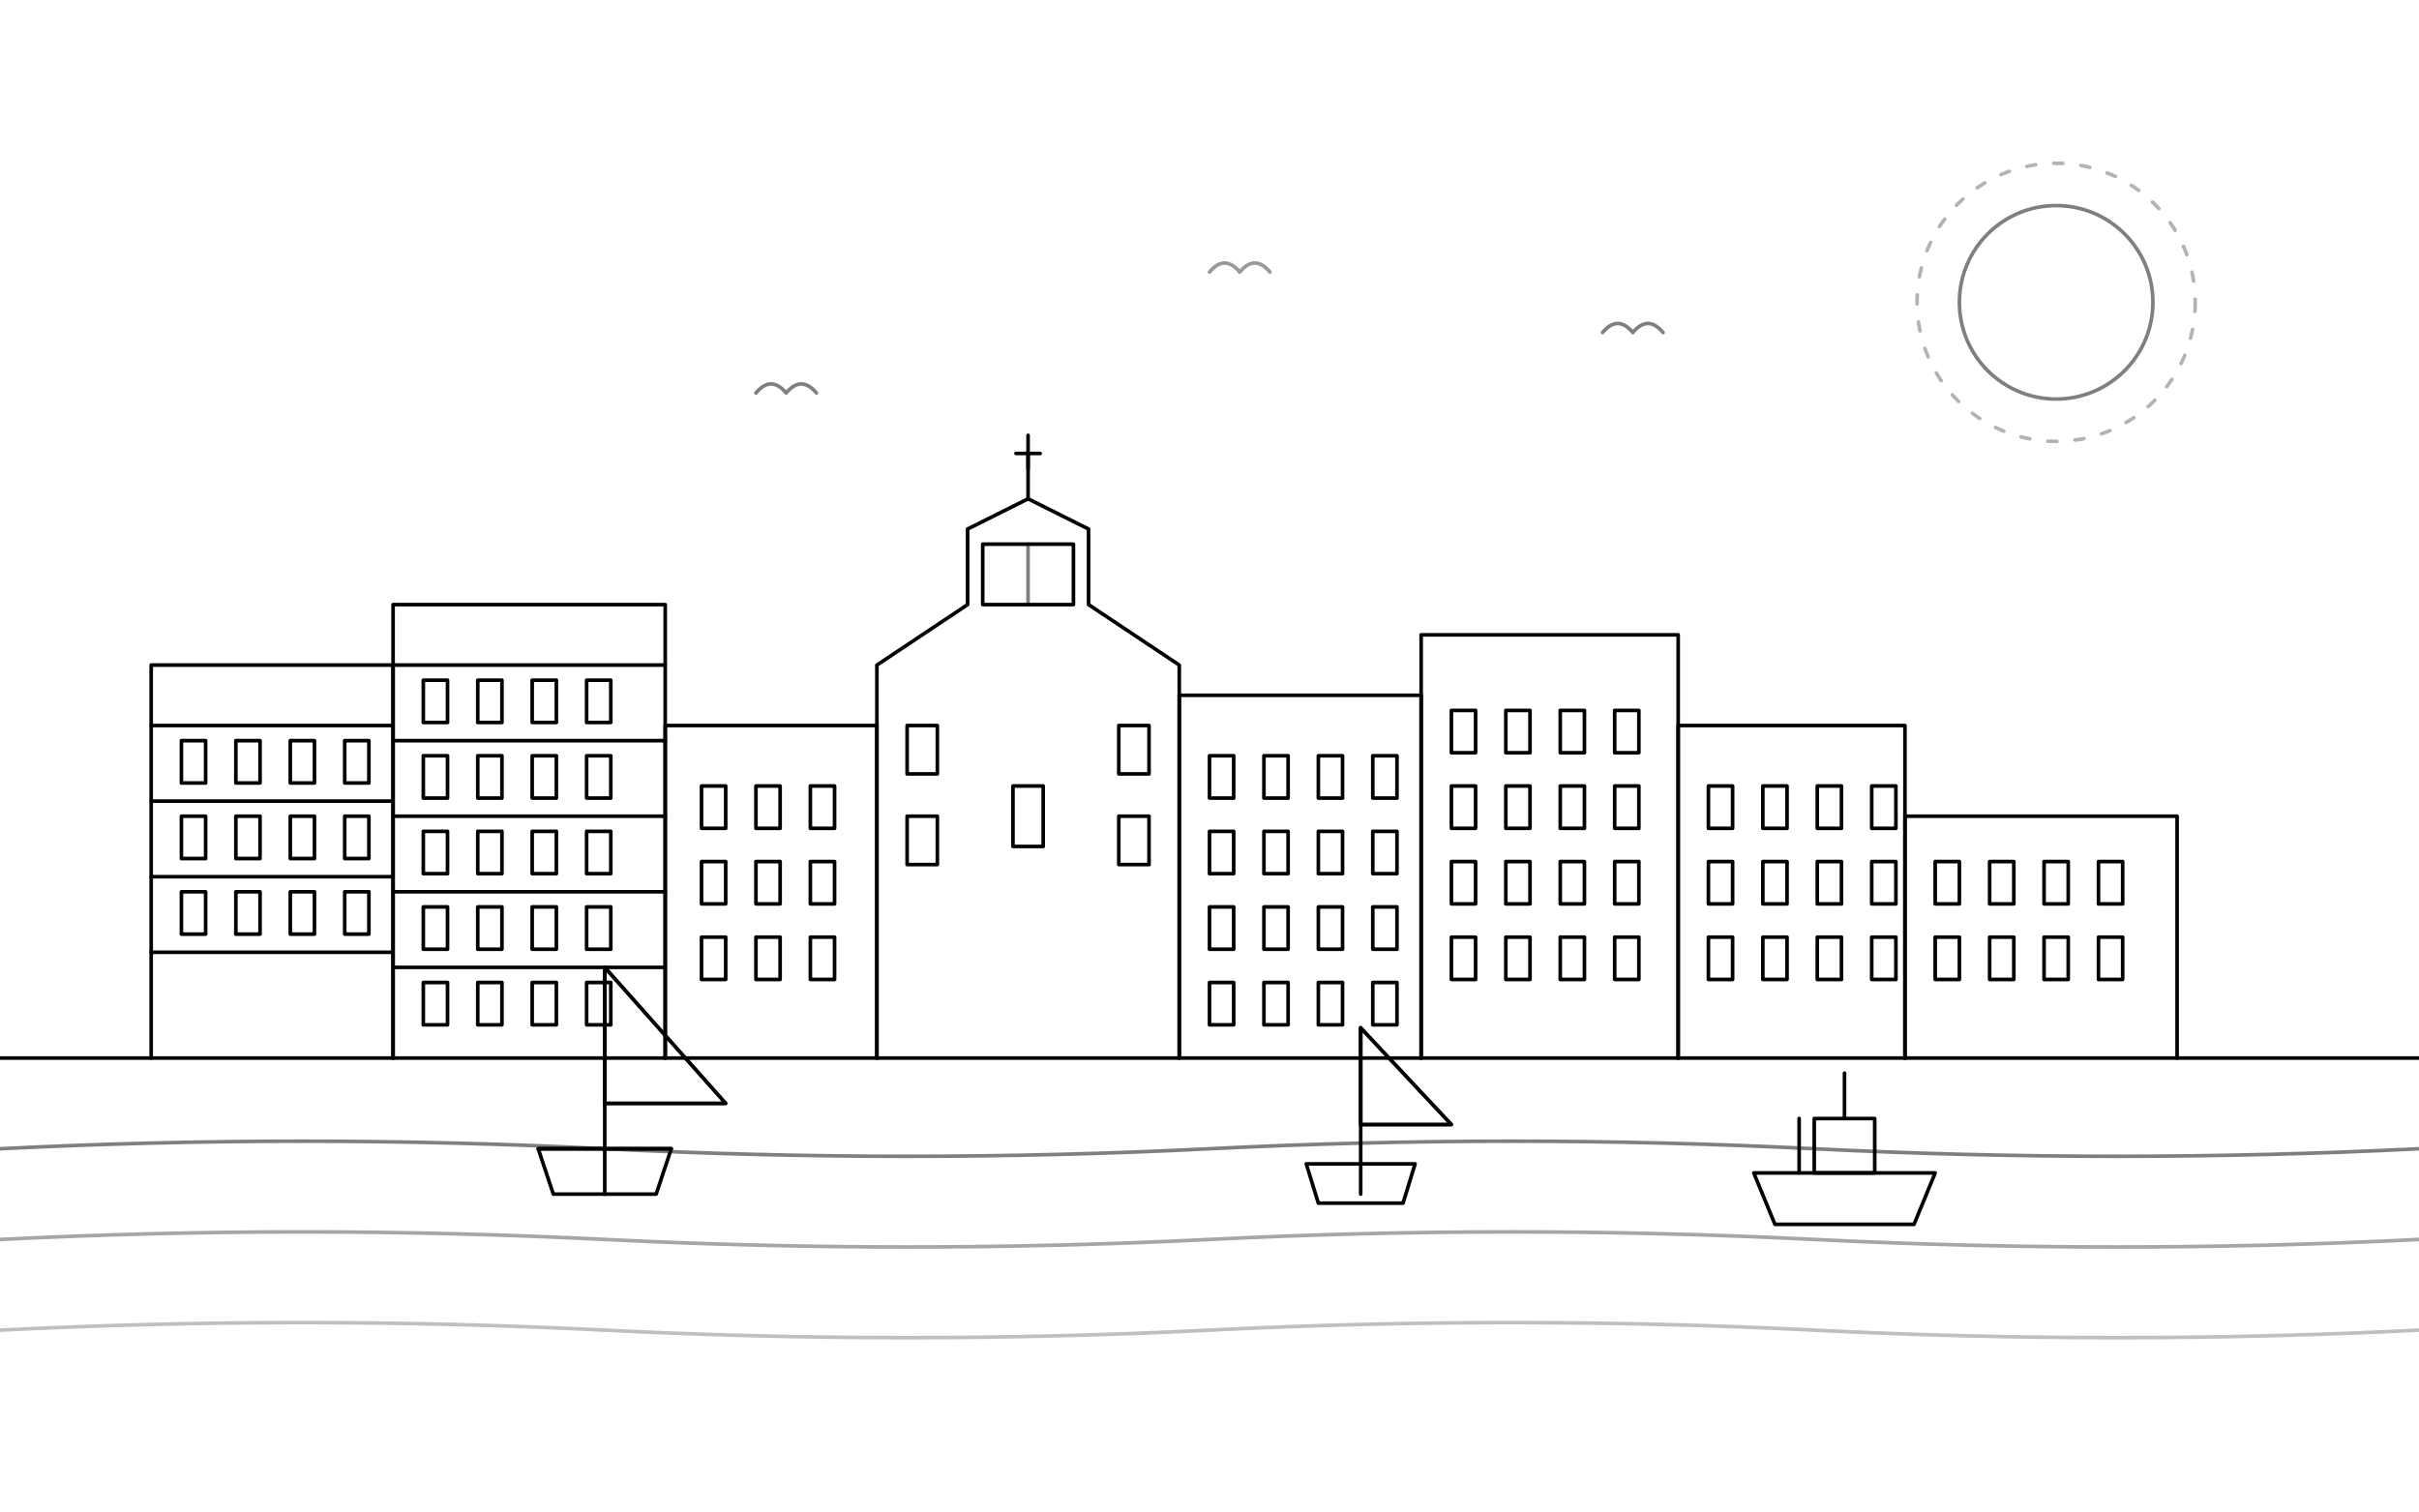
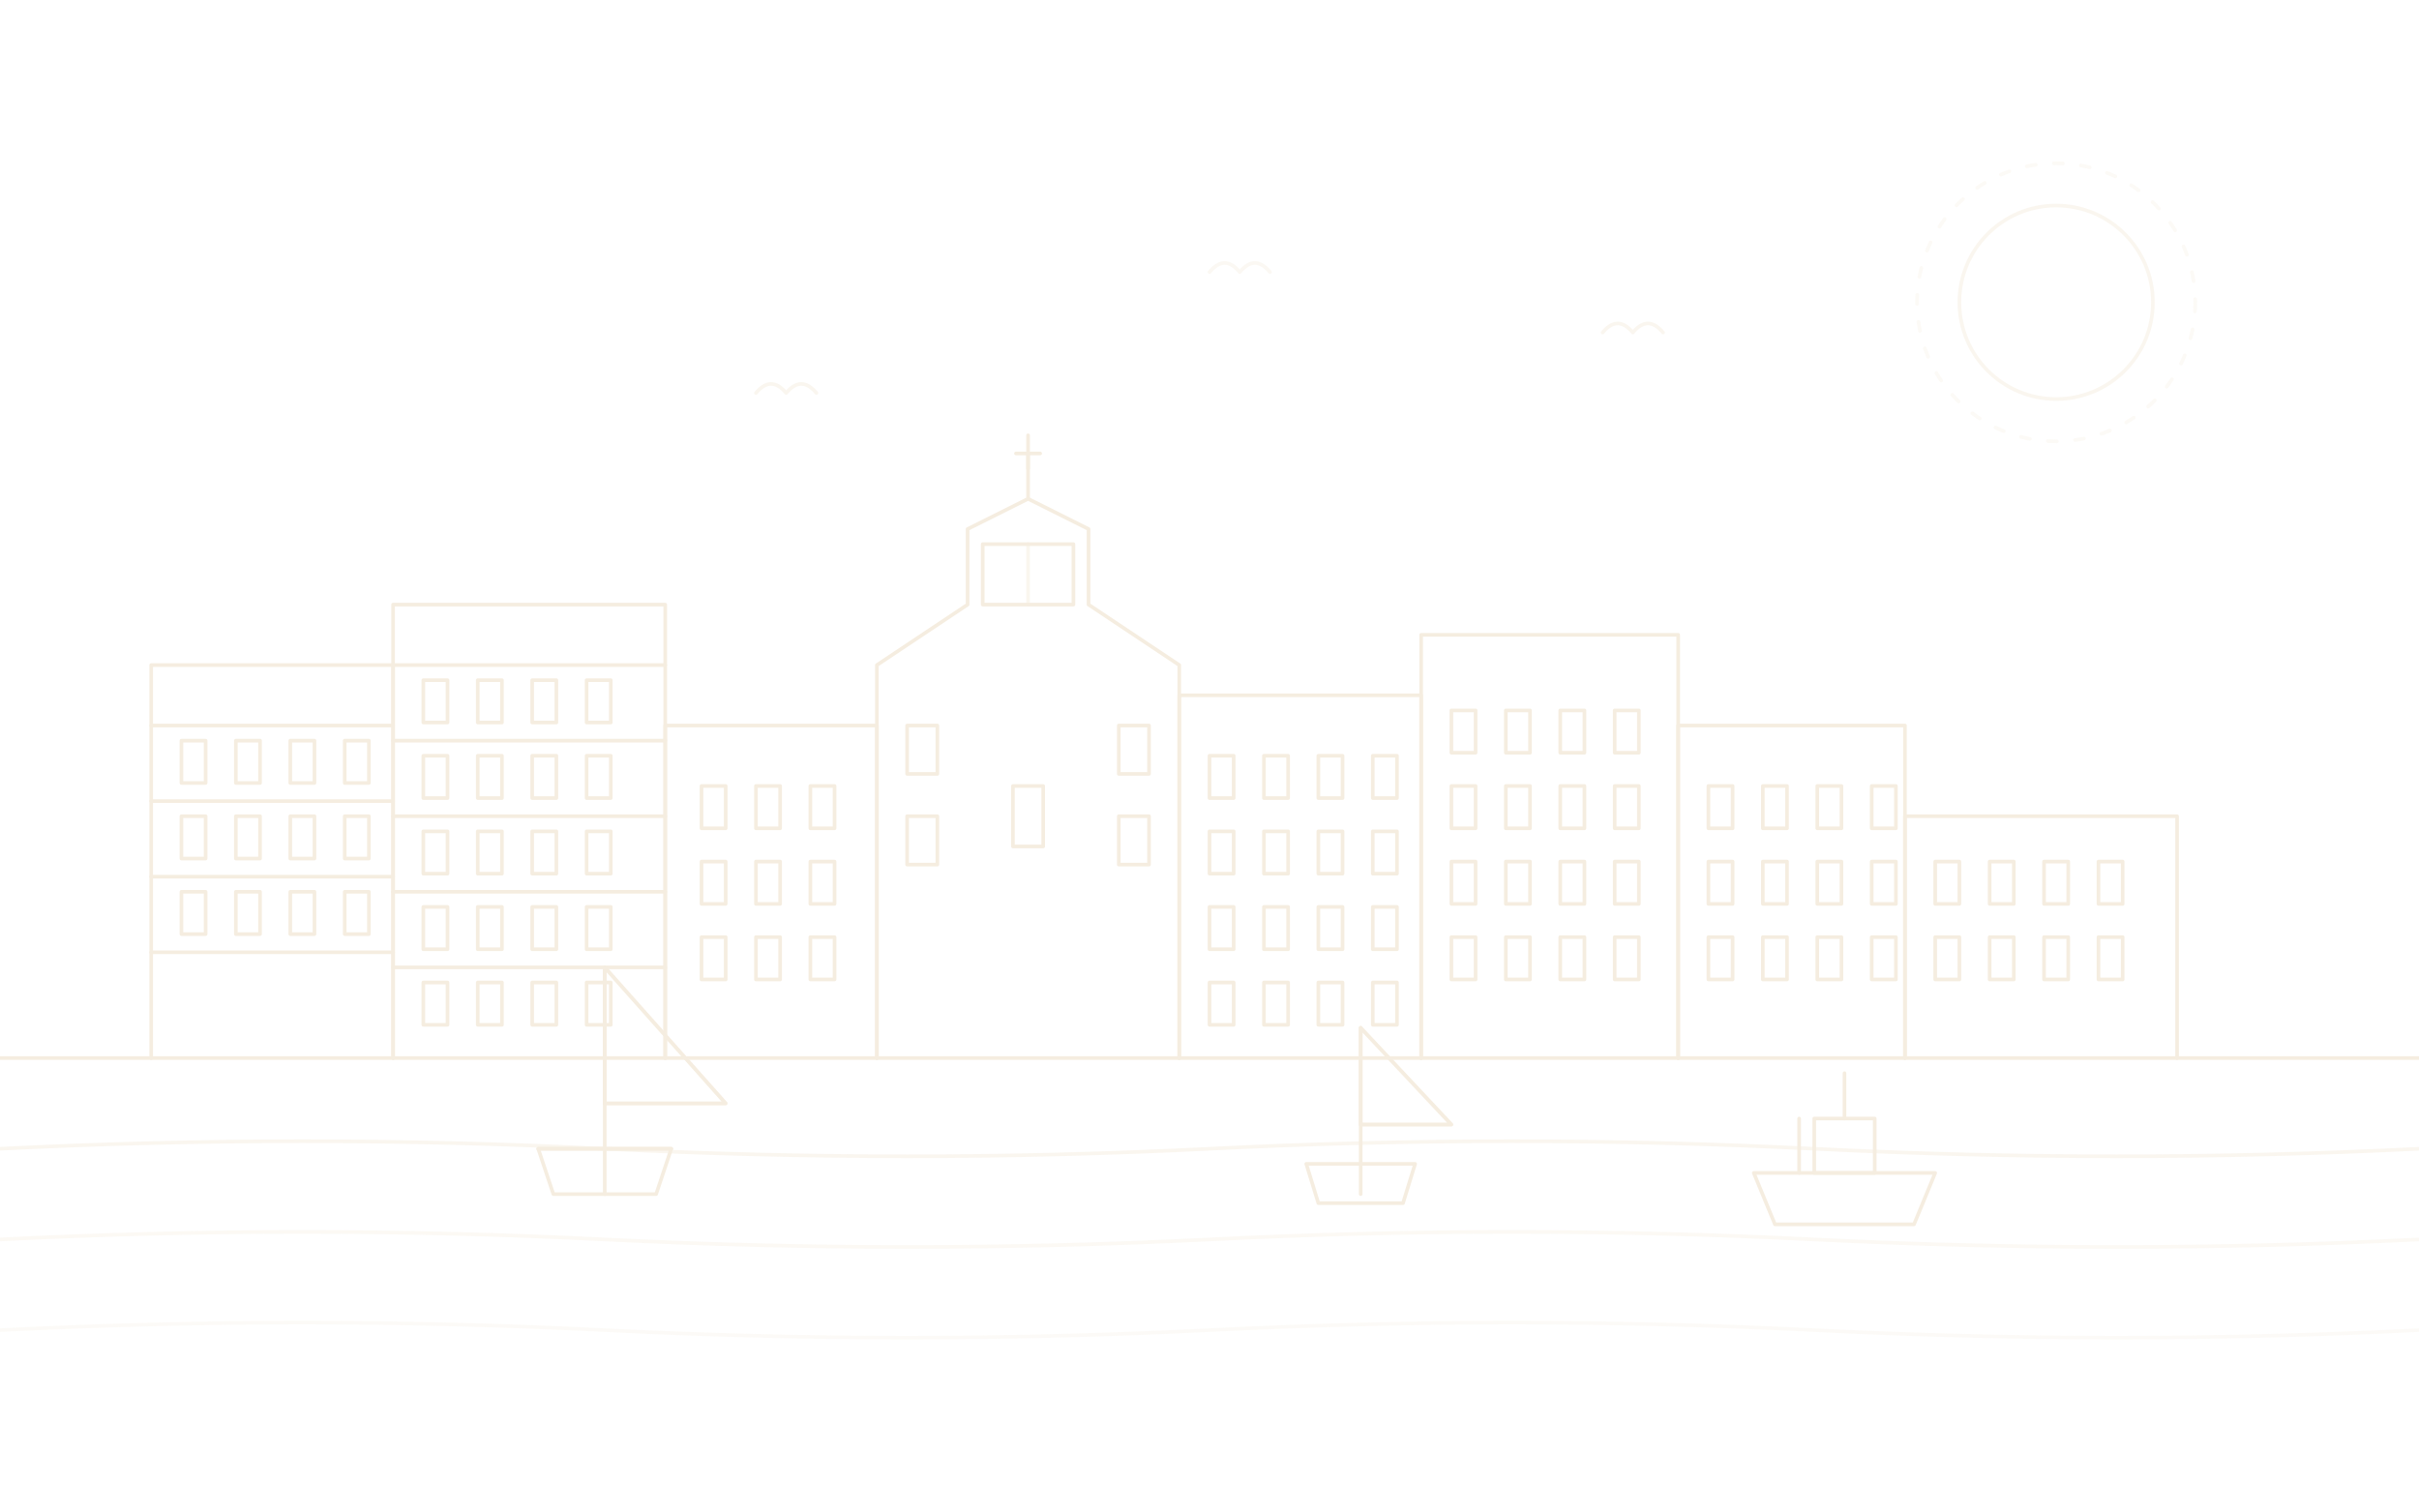
- <svg xmlns="http://www.w3.org/2000/svg" viewBox="0 0 800 500" fill="none" stroke="currentColor" stroke-width="1.2" stroke-linecap="round" stroke-linejoin="round">
+ <svg xmlns="http://www.w3.org/2000/svg" viewBox="0 0 800 500" fill="none" stroke="#F5EDE0" stroke-width="1.2" stroke-linecap="round" stroke-linejoin="round">
  <circle cx="680" cy="100" r="32" opacity=".5" />
  <circle cx="680" cy="100" r="46" stroke-dasharray="3 6" opacity=".3" />
  <path d="M 50 350 L 50 220 L 130 220 L 130 350" />
  <line x1="50" y1="240" x2="130" y2="240" />
  <line x1="50" y1="265" x2="130" y2="265" />
  <line x1="50" y1="290" x2="130" y2="290" />
  <line x1="50" y1="315" x2="130" y2="315" />
  <rect x="60" y="245" width="8" height="14" />
  <rect x="78" y="245" width="8" height="14" />
  <rect x="96" y="245" width="8" height="14" />
  <rect x="114" y="245" width="8" height="14" />
  <rect x="60" y="270" width="8" height="14" />
  <rect x="78" y="270" width="8" height="14" />
  <rect x="96" y="270" width="8" height="14" />
  <rect x="114" y="270" width="8" height="14" />
  <rect x="60" y="295" width="8" height="14" />
  <rect x="78" y="295" width="8" height="14" />
  <rect x="96" y="295" width="8" height="14" />
  <rect x="114" y="295" width="8" height="14" />
  <path d="M 130 350 L 130 200 L 220 200 L 220 350" />
  <line x1="130" y1="220" x2="220" y2="220" />
  <line x1="130" y1="245" x2="220" y2="245" />
  <line x1="130" y1="270" x2="220" y2="270" />
  <line x1="130" y1="295" x2="220" y2="295" />
  <line x1="130" y1="320" x2="220" y2="320" />
  <rect x="140" y="225" width="8" height="14" />
  <rect x="158" y="225" width="8" height="14" />
  <rect x="176" y="225" width="8" height="14" />
  <rect x="194" y="225" width="8" height="14" />
  <rect x="140" y="250" width="8" height="14" />
  <rect x="158" y="250" width="8" height="14" />
  <rect x="176" y="250" width="8" height="14" />
  <rect x="194" y="250" width="8" height="14" />
  <rect x="140" y="275" width="8" height="14" />
  <rect x="158" y="275" width="8" height="14" />
  <rect x="176" y="275" width="8" height="14" />
  <rect x="194" y="275" width="8" height="14" />
  <rect x="140" y="300" width="8" height="14" />
  <rect x="158" y="300" width="8" height="14" />
  <rect x="176" y="300" width="8" height="14" />
  <rect x="194" y="300" width="8" height="14" />
  <rect x="140" y="325" width="8" height="14" />
  <rect x="158" y="325" width="8" height="14" />
  <rect x="176" y="325" width="8" height="14" />
  <rect x="194" y="325" width="8" height="14" />
  <path d="M 220 350 L 220 240 L 290 240 L 290 350" />
  <rect x="232" y="260" width="8" height="14" />
  <rect x="250" y="260" width="8" height="14" />
  <rect x="268" y="260" width="8" height="14" />
  <rect x="232" y="285" width="8" height="14" />
  <rect x="250" y="285" width="8" height="14" />
  <rect x="268" y="285" width="8" height="14" />
  <rect x="232" y="310" width="8" height="14" />
  <rect x="250" y="310" width="8" height="14" />
  <rect x="268" y="310" width="8" height="14" />
  <path d="M 290 350 L 290 220 L 320 200 L 320 175 L 340 165 L 360 175 L 360 200 L 390 220 L 390 350" />
  <line x1="340" y1="165" x2="340" y2="150" />
  <line x1="336" y1="150" x2="344" y2="150" />
  <line x1="340" y1="144" x2="340" y2="155" />
  <rect x="325" y="180" width="30" height="20" />
  <line x1="340" y1="180" x2="340" y2="200" opacity=".5" />
  <rect x="300" y="240" width="10" height="16" />
  <rect x="370" y="240" width="10" height="16" />
  <rect x="300" y="270" width="10" height="16" />
  <rect x="370" y="270" width="10" height="16" />
  <rect x="335" y="260" width="10" height="20" />
  <path d="M 390 350 L 390 230 L 470 230 L 470 350" />
  <rect x="400" y="250" width="8" height="14" />
  <rect x="418" y="250" width="8" height="14" />
  <rect x="436" y="250" width="8" height="14" />
  <rect x="454" y="250" width="8" height="14" />
  <rect x="400" y="275" width="8" height="14" />
  <rect x="418" y="275" width="8" height="14" />
  <rect x="436" y="275" width="8" height="14" />
  <rect x="454" y="275" width="8" height="14" />
  <rect x="400" y="300" width="8" height="14" />
  <rect x="418" y="300" width="8" height="14" />
  <rect x="436" y="300" width="8" height="14" />
  <rect x="454" y="300" width="8" height="14" />
  <rect x="400" y="325" width="8" height="14" />
  <rect x="418" y="325" width="8" height="14" />
  <rect x="436" y="325" width="8" height="14" />
  <rect x="454" y="325" width="8" height="14" />
  <path d="M 470 350 L 470 210 L 555 210 L 555 350" />
  <rect x="480" y="235" width="8" height="14" />
  <rect x="498" y="235" width="8" height="14" />
  <rect x="516" y="235" width="8" height="14" />
  <rect x="534" y="235" width="8" height="14" />
  <rect x="480" y="260" width="8" height="14" />
  <rect x="498" y="260" width="8" height="14" />
  <rect x="516" y="260" width="8" height="14" />
  <rect x="534" y="260" width="8" height="14" />
  <rect x="480" y="285" width="8" height="14" />
  <rect x="498" y="285" width="8" height="14" />
  <rect x="516" y="285" width="8" height="14" />
  <rect x="534" y="285" width="8" height="14" />
  <rect x="480" y="310" width="8" height="14" />
  <rect x="498" y="310" width="8" height="14" />
  <rect x="516" y="310" width="8" height="14" />
  <rect x="534" y="310" width="8" height="14" />
  <path d="M 555 350 L 555 240 L 630 240 L 630 350" />
  <rect x="565" y="260" width="8" height="14" />
  <rect x="583" y="260" width="8" height="14" />
  <rect x="601" y="260" width="8" height="14" />
  <rect x="619" y="260" width="8" height="14" />
  <rect x="565" y="285" width="8" height="14" />
  <rect x="583" y="285" width="8" height="14" />
  <rect x="601" y="285" width="8" height="14" />
  <rect x="619" y="285" width="8" height="14" />
  <rect x="565" y="310" width="8" height="14" />
  <rect x="583" y="310" width="8" height="14" />
  <rect x="601" y="310" width="8" height="14" />
  <rect x="619" y="310" width="8" height="14" />
  <path d="M 630 350 L 630 270 L 720 270 L 720 350" />
  <rect x="640" y="285" width="8" height="14" />
  <rect x="658" y="285" width="8" height="14" />
  <rect x="676" y="285" width="8" height="14" />
  <rect x="694" y="285" width="8" height="14" />
  <rect x="640" y="310" width="8" height="14" />
  <rect x="658" y="310" width="8" height="14" />
  <rect x="676" y="310" width="8" height="14" />
  <rect x="694" y="310" width="8" height="14" />
  <line x1="0" y1="350" x2="800" y2="350" />
  <path d="M 0 380 Q 100 375 200 380 T 400 380 T 600 380 T 800 380" opacity=".5" />
  <path d="M 0 410 Q 100 405 200 410 T 400 410 T 600 410 T 800 410" opacity=".35" />
  <path d="M 0 440 Q 100 435 200 440 T 400 440 T 600 440 T 800 440" opacity=".25" />
  <line x1="200" y1="395" x2="200" y2="320" />
  <path d="M 200 320 L 200 365 L 240 365 Z" opacity=".5" />
  <path d="M 200 320 L 200 365 L 240 365 Z" />
  <path d="M 178 380 L 222 380 L 217 395 L 183 395 Z" />
  <line x1="178" y1="380" x2="222" y2="380" />
  <line x1="450" y1="395" x2="450" y2="340" />
  <path d="M 450 340 L 450 372 L 480 372 Z" opacity=".5" />
  <path d="M 450 340 L 450 372 L 480 372 Z" />
  <path d="M 432 385 L 468 385 L 464 398 L 436 398 Z" />
  <path d="M 580 388 L 640 388 L 633 405 L 587 405 Z" />
  <line x1="595" y1="388" x2="595" y2="370" />
  <rect x="600" y="370" width="20" height="18" />
  <line x1="610" y1="370" x2="610" y2="355" />
  <path d="M 250 130 Q 255 124 260 130 Q 265 124 270 130" opacity=".5" />
  <path d="M 400 90 Q 405 84 410 90 Q 415 84 420 90" opacity=".4" />
  <path d="M 530 110 Q 535 104 540 110 Q 545 104 550 110" opacity=".5" />
</svg>
